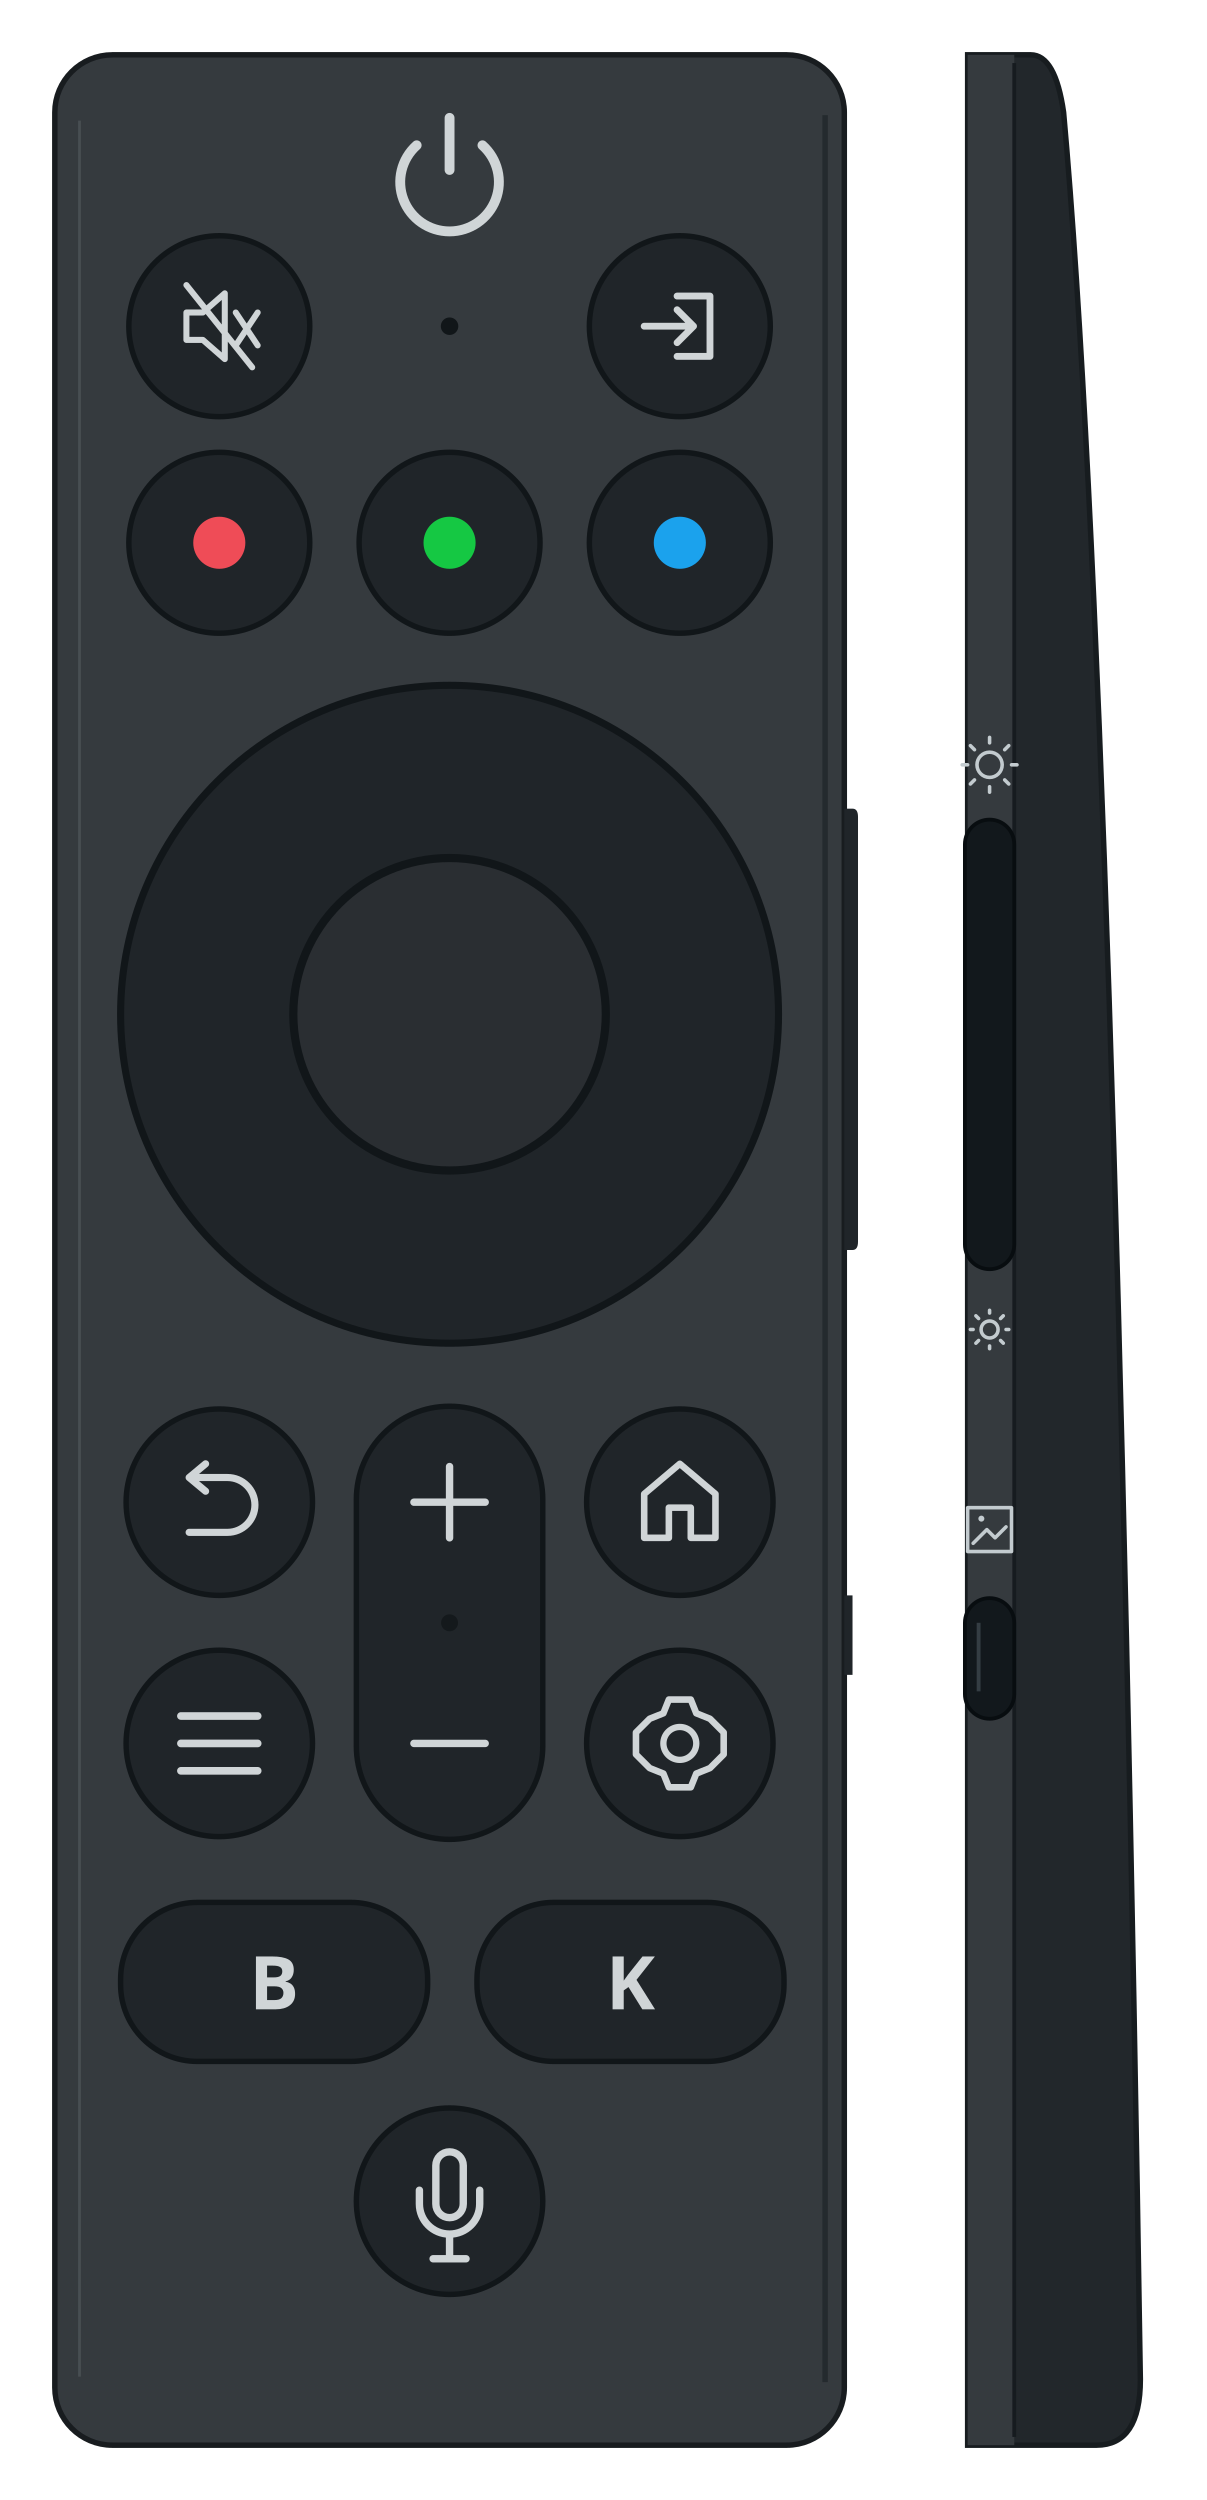
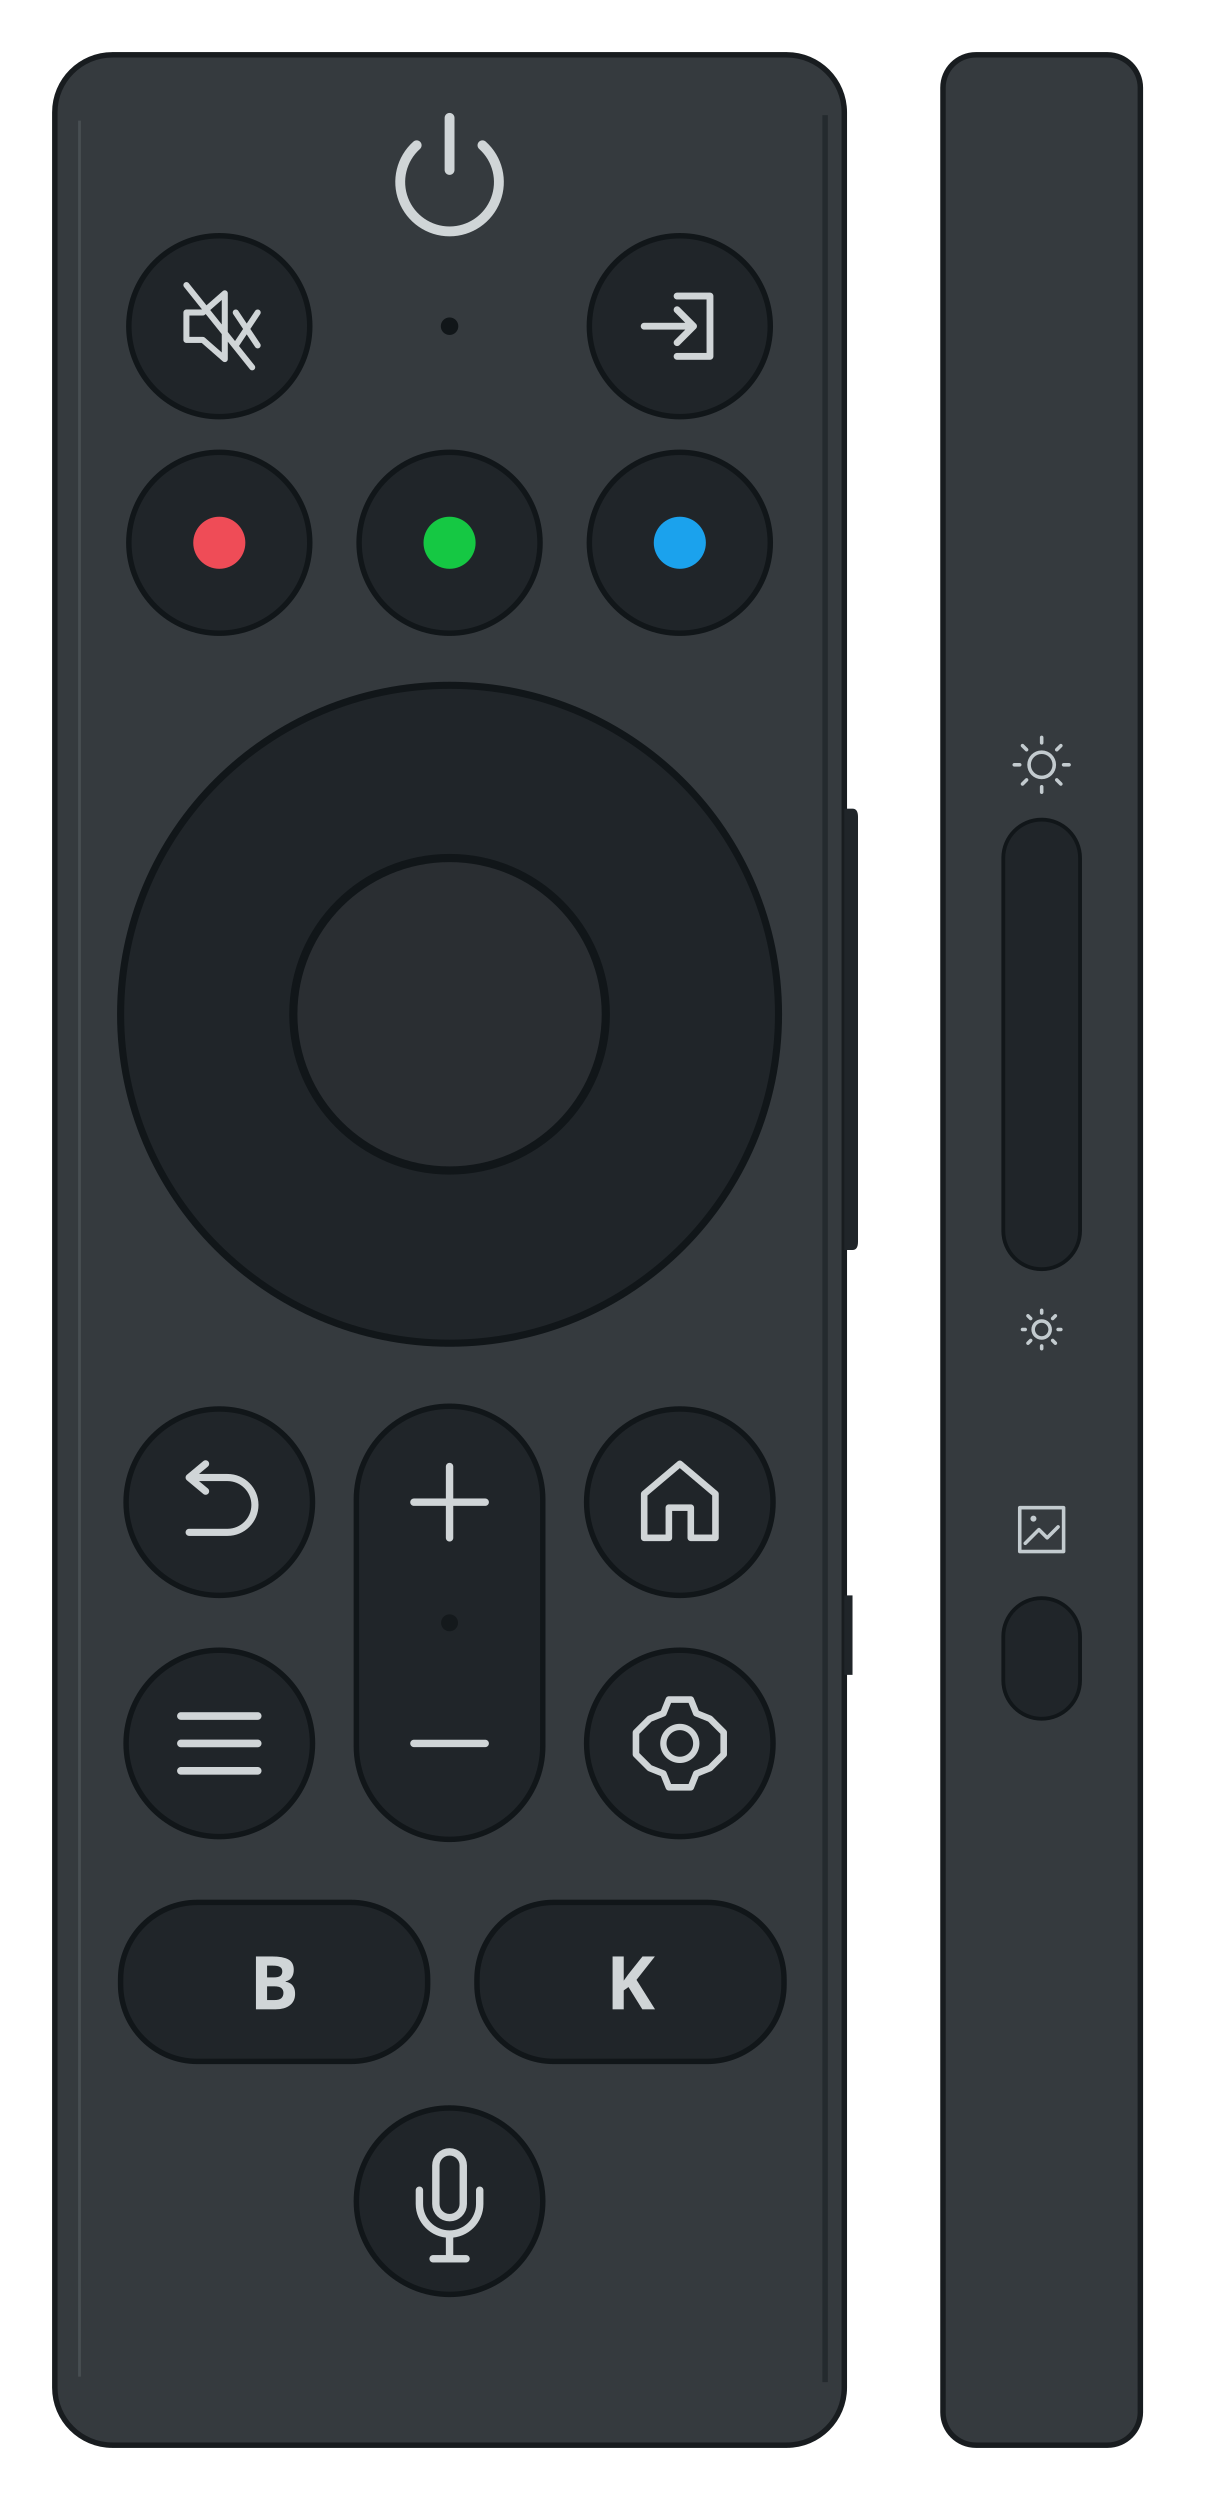
<svg xmlns="http://www.w3.org/2000/svg" width="440" height="912" viewBox="0 0 440 912" data-ak-schema="axonkey.device/1" data-ak-device="tcl-rc802a" data-ak-revision="1" data-ak-status="draft" role="img" aria-labelledby="device-title device-description">
  <g id="front-view" data-ak-view="front" aria-label="正面按键区">
    <rect x="20" y="20" width="288" height="872" rx="21" fill="#353a3e" stroke="#181c1f" stroke-width="2" />
    <path d="M 29 44 V 867" fill="none" stroke="#484e52" stroke-width="1" />
    <path d="M 301 42 V 869" fill="none" stroke="#242a2e" stroke-width="2" />
    <path d="M 308 295 h 3 q 2 0 2 3 v 155 q 0 3 -2 3 h -3 Z M 308 582 h 3 v 29 h -3 Z" fill="#202529" />
    <g id="key-power" data-ak-key="tcl-rc802a.power" data-ak-role="input" role="button" tabindex="0" aria-label="电源">
      <circle cx="164" cy="65" r="25" fill="transparent" />
      <path d="M 152 53 A 18 18 0 1 0 176 53 M 164 43 V 62" fill="none" stroke="#d0d5d7" stroke-width="3.6" stroke-linecap="round" />
    </g>
    <g id="key-mute" data-ak-key="tcl-rc802a.mute" data-ak-role="input" role="button" tabindex="0" aria-label="静音">
      <circle cx="80" cy="119" r="33" fill="#202529" stroke="#111619" stroke-width="2" />
      <path d="M 68 114 H 74 L 82 107 V 131 L 74 124 H 68 Z M 86 114 L 94 126 M 94 114 L 86 126 M 68 104 L 92 134" fill="none" stroke="#d0d5d7" stroke-width="2.2" stroke-linecap="round" stroke-linejoin="round" />
    </g>
    <circle cx="164" cy="119" r="3.2" fill="#111619" />
    <g id="key-input" data-ak-key="tcl-rc802a.input" data-ak-role="input" role="button" tabindex="0" aria-label="信号源">
      <circle cx="248" cy="119" r="33" fill="#202529" stroke="#111619" stroke-width="2" />
      <path d="M 247 108 H 259 V 130 H 247 M 235 119 H 253 M 247 113 L 253 119 L 247 125" fill="none" stroke="#d0d5d7" stroke-width="2.5" stroke-linecap="round" stroke-linejoin="round" />
    </g>
    <g id="key-red" data-ak-key="tcl-rc802a.red" data-ak-role="input" role="button" tabindex="0" aria-label="红色键">
      <circle cx="80" cy="198" r="33" fill="#202529" stroke="#111619" stroke-width="2" />
      <circle cx="80" cy="198" r="9.5" fill="#ef4c57" />
    </g>
    <g id="key-green" data-ak-key="tcl-rc802a.green" data-ak-role="input" role="button" tabindex="0" aria-label="绿色键">
      <circle cx="164" cy="198" r="33" fill="#202529" stroke="#111619" stroke-width="2" />
      <circle cx="164" cy="198" r="9.5" fill="#15c843" />
    </g>
    <g id="key-blue" data-ak-key="tcl-rc802a.blue" data-ak-role="input" role="button" tabindex="0" aria-label="蓝色键">
      <circle cx="248" cy="198" r="33" fill="#202529" stroke="#111619" stroke-width="2" />
      <circle cx="248" cy="198" r="9.5" fill="#1ba2ed" />
    </g>
    <circle cx="164" cy="370" r="120" fill="#202529" stroke="#111619" stroke-width="2.6" />
    <g id="key-up" data-ak-key="tcl-rc802a.up" data-ak-role="input" role="button" tabindex="0" aria-label="上">
      <path d="M 79.147 285.147 A 120 120 0 0 1 248.853 285.147 L 204.305 329.695 A 57 57 0 0 0 123.695 329.695 Z" fill="transparent" />
    </g>
    <g id="key-right" data-ak-key="tcl-rc802a.right" data-ak-role="input" role="button" tabindex="0" aria-label="右">
      <path d="M 248.853 285.147 A 120 120 0 0 1 248.853 454.853 L 204.305 410.305 A 57 57 0 0 0 204.305 329.695 Z" fill="transparent" />
    </g>
    <g id="key-down" data-ak-key="tcl-rc802a.down" data-ak-role="input" role="button" tabindex="0" aria-label="下">
      <path d="M 248.853 454.853 A 120 120 0 0 1 79.147 454.853 L 123.695 410.305 A 57 57 0 0 0 204.305 410.305 Z" fill="transparent" />
    </g>
    <g id="key-left" data-ak-key="tcl-rc802a.left" data-ak-role="input" role="button" tabindex="0" aria-label="左">
      <path d="M 79.147 454.853 A 120 120 0 0 1 79.147 285.147 L 123.695 329.695 A 57 57 0 0 0 123.695 410.305 Z" fill="transparent" />
    </g>
    <g id="key-confirm" data-ak-key="tcl-rc802a.confirm" data-ak-role="input" role="button" tabindex="0" aria-label="确认">
      <circle cx="164" cy="370" r="57" fill="#2a2e32" stroke="#111619" stroke-width="3" />
    </g>
    <g id="key-back" data-ak-key="tcl-rc802a.back" data-ak-role="input" role="button" tabindex="0" aria-label="返回">
      <circle cx="80" cy="548" r="34" fill="#202529" stroke="#111619" stroke-width="2" />
      <path d="M 70 539 H 83 A 10 10 0 0 1 83 559 H 69 M 75 534 L 69 539 L 75 544" fill="none" stroke="#d0d5d7" stroke-width="2.6" stroke-linecap="round" stroke-linejoin="round" />
    </g>
    <rect x="130" y="513" width="68" height="158" rx="34" fill="#202529" stroke="#111619" stroke-width="2" />
    <g id="key-volume-up" data-ak-key="tcl-rc802a.volumeUp" data-ak-role="input" role="button" tabindex="0" aria-label="音量加">
      <path d="M 130 592 V 547 A 34 34 0 0 1 198 547 V 592 Z" fill="transparent" />
      <path d="M 151 548 H 177 M 164 535 V 561" fill="none" stroke="#d0d5d7" stroke-width="2.7" stroke-linecap="round" />
    </g>
    <circle cx="164" cy="592" r="3.1" fill="#14191c" />
    <g id="key-volume-down" data-ak-key="tcl-rc802a.volumeDown" data-ak-role="input" role="button" tabindex="0" aria-label="音量减">
      <path d="M 130 592 H 198 V 637 A 34 34 0 0 1 130 637 Z" fill="transparent" />
      <path d="M 151 636 H 177" fill="none" stroke="#d0d5d7" stroke-width="2.7" stroke-linecap="round" />
    </g>
    <g id="key-home" data-ak-key="tcl-rc802a.home" data-ak-role="input" role="button" tabindex="0" aria-label="主页">
      <circle cx="248" cy="548" r="34" fill="#202529" stroke="#111619" stroke-width="2" />
      <path d="M 235 545 L 248 534 L 261 545 V 561 H 252 V 550 H 244 V 561 H 235 Z" fill="none" stroke="#d0d5d7" stroke-width="2.4" stroke-linecap="round" stroke-linejoin="round" />
    </g>
    <g id="key-menu" data-ak-key="tcl-rc802a.menu" data-ak-role="input" role="button" tabindex="0" aria-label="菜单">
      <circle cx="80" cy="636" r="34" fill="#202529" stroke="#111619" stroke-width="2" />
      <path d="M 66 626 H 94 M 66 636 H 94 M 66 646 H 94" fill="none" stroke="#d0d5d7" stroke-width="2.8" stroke-linecap="round" />
    </g>
    <g id="key-settings" data-ak-key="tcl-rc802a.settings" data-ak-role="input" role="button" tabindex="0" aria-label="设置">
      <circle cx="248" cy="636" r="34" fill="#202529" stroke="#111619" stroke-width="2" />
      <path d="M 244 620 H 252 L 254 625 L 259 627 L 264 632 V 640 L 259 645 L 254 647 L 252 652 H 244 L 242 647 L 237 645 L 232 640 V 632 L 237 627 L 242 625 Z" fill="none" stroke="#d0d5d7" stroke-width="2.4" stroke-linejoin="round" />
      <circle cx="248" cy="636" r="6" fill="none" stroke="#d0d5d7" stroke-width="2.3" />
    </g>
    <g id="key-app-b" data-ak-key="tcl-rc802a.appB" data-ak-role="input" role="button" tabindex="0" aria-label="应用 B">
      <rect x="44" y="694" width="112" height="58" rx="28" fill="#202529" stroke="#111619" stroke-width="2" />
      <text x="100" y="733" text-anchor="middle" fill="#d0d5d7" font-family="sans-serif" font-size="27" font-weight="600">B</text>
    </g>
    <g id="key-app-k" data-ak-key="tcl-rc802a.appK" data-ak-role="input" role="button" tabindex="0" aria-label="应用 K">
      <rect x="174" y="694" width="112" height="58" rx="28" fill="#202529" stroke="#111619" stroke-width="2" />
      <text x="230" y="733" text-anchor="middle" fill="#d0d5d7" font-family="sans-serif" font-size="27" font-weight="600">K</text>
    </g>
    <g id="key-voice" data-ak-key="tcl-rc802a.voice" data-ak-role="input" role="button" tabindex="0" aria-label="麦克风键">
      <circle cx="164" cy="803" r="34" fill="#202529" stroke="#111619" stroke-width="2" />
      <rect x="159" y="785" width="10" height="24" rx="5" fill="none" stroke="#d0d5d7" stroke-width="2.7" />
      <path d="M 153 799 V 804 A 11 11 0 0 0 175 804 V 799 M 164 815 V 824 M 158 824 H 170" fill="none" stroke="#d0d5d7" stroke-width="2.7" stroke-linecap="round" />
    </g>
  </g>
  <g id="side-view" data-ak-view="side" aria-label="侧面按键区">
-     <path d="M 353 20 H 376 Q 385 20 388 41 C 401 185 410 485 416 868 Q 416 892 400 892 H 353 Z" fill="#22272b" stroke="#171c1f" stroke-width="2" />
-     <path d="M 353 20 H 370 V 892 H 353 Z" fill="#353a3e" />
-     <path d="M 370 23 V 889" fill="none" stroke="#161b1f" stroke-width="1.4" />
-     <g fill="none" stroke="#c3cbcf" stroke-width="1.3" stroke-linecap="round" aria-hidden="true">
+     <rect x="344" y="20" width="72" height="872" rx="12" fill="#353a3e" stroke="#181c1f" stroke-width="2" />
+     <g transform="translate(19 0)" fill="none" stroke="#c3cbcf" stroke-width="1.3" stroke-linecap="round" aria-hidden="true">
      <circle cx="361" cy="279" r="4.6" />
      <path d="M 361 269 V 271 M 361 287 V 289 M 351 279 H 353 M 369 279 H 371 M 354 272 L 355.5 273.5 M 366.5 284.5 L 368 286 M 354 286 L 355.5 284.5 M 366.5 273.5 L 368 272" />
      <circle cx="361" cy="485" r="3.1" />
      <path d="M 361 478 V 479 M 361 491 V 492 M 354 485 H 355 M 367 485 H 368 M 356 480 L 357 481 M 365 489 L 366 490 M 356 490 L 357 489 M 365 481 L 366 480" />
    </g>
-     <rect x="352" y="299" width="18" height="164" rx="9" fill="#12181c" stroke="#080d10" stroke-width="1.4" />
+     <rect x="366" y="299" width="28" height="164" rx="14" fill="#202529" stroke="#111619" stroke-width="1.4" />
    <g id="key-side-upper" data-ak-key="tcl-rc802a.sideUpper" data-ak-role="input" role="button" tabindex="0" aria-label="侧边上键">
-       <path d="M 352 381 V 308 A 9 9 0 0 1 370 308 V 381 Z" fill="transparent" />
+       <path d="M 366 381 V 313 A 14 14 0 0 1 394 313 V 381 Z" fill="transparent" />
    </g>
    <g id="key-side-lower" data-ak-key="tcl-rc802a.sideLower" data-ak-role="input" role="button" tabindex="0" aria-label="侧边下键">
-       <path d="M 352 381 H 370 V 454 A 9 9 0 0 1 352 454 Z" fill="transparent" />
+       <path d="M 366 381 H 394 V 449 A 14 14 0 0 1 366 449 Z" fill="transparent" />
    </g>
-     <g fill="none" stroke="#c3cbcf" stroke-width="1.3" stroke-linecap="round" stroke-linejoin="round" aria-hidden="true">
+     <g transform="translate(19 0)" fill="none" stroke="#c3cbcf" stroke-width="1.3" stroke-linecap="round" stroke-linejoin="round" aria-hidden="true">
      <path d="M 353 550 H 369 V 566 H 353 Z M 355 563 L 360 558 L 363 561 L 367 557" />
      <circle cx="358" cy="554" r="1.1" fill="#c3cbcf" stroke="none" />
    </g>
    <g id="key-side-function" data-ak-key="tcl-rc802a.sideFunction" data-ak-role="input" role="button" tabindex="0" aria-label="侧边功能键">
-       <rect x="352" y="583" width="18" height="44" rx="9" fill="#12181c" stroke="#080d10" stroke-width="1.4" />
-       <path d="M 357 592 V 617" fill="none" stroke="#343d43" stroke-width="1.4" />
+       <rect x="366" y="583" width="28" height="44" rx="14" fill="#202529" stroke="#111619" stroke-width="1.4" />
    </g>
  </g>
  <g data-ak-regions="true" fill="transparent" pointer-events="none">
    <path data-ak-region="tcl-rc802a.power" data-ak-anchor="164 65" d="M 139 65 A 25 25 0 1 0 189 65 A 25 25 0 1 0 139 65 Z" />
    <path data-ak-region="tcl-rc802a.mute" data-ak-anchor="80 119" d="M 47 119 A 33 33 0 1 0 113 119 A 33 33 0 1 0 47 119 Z" />
    <path data-ak-region="tcl-rc802a.input" data-ak-anchor="248 119" d="M 215 119 A 33 33 0 1 0 281 119 A 33 33 0 1 0 215 119 Z" />
    <path data-ak-region="tcl-rc802a.red" data-ak-anchor="80 198" d="M 47 198 A 33 33 0 1 0 113 198 A 33 33 0 1 0 47 198 Z" />
    <path data-ak-region="tcl-rc802a.green" data-ak-anchor="164 198" d="M 131 198 A 33 33 0 1 0 197 198 A 33 33 0 1 0 131 198 Z" />
    <path data-ak-region="tcl-rc802a.blue" data-ak-anchor="248 198" d="M 215 198 A 33 33 0 1 0 281 198 A 33 33 0 1 0 215 198 Z" />
    <path data-ak-region="tcl-rc802a.up" data-ak-anchor="164 281" d="M 79.147 285.147 A 120 120 0 0 1 248.853 285.147 L 204.305 329.695 A 57 57 0 0 0 123.695 329.695 Z" />
    <path data-ak-region="tcl-rc802a.right" data-ak-anchor="253 370" d="M 248.853 285.147 A 120 120 0 0 1 248.853 454.853 L 204.305 410.305 A 57 57 0 0 0 204.305 329.695 Z" />
    <path data-ak-region="tcl-rc802a.down" data-ak-anchor="164 459" d="M 248.853 454.853 A 120 120 0 0 1 79.147 454.853 L 123.695 410.305 A 57 57 0 0 0 204.305 410.305 Z" />
    <path data-ak-region="tcl-rc802a.left" data-ak-anchor="75 370" d="M 79.147 454.853 A 120 120 0 0 1 79.147 285.147 L 123.695 329.695 A 57 57 0 0 0 123.695 410.305 Z" />
    <path data-ak-region="tcl-rc802a.confirm" data-ak-anchor="164 370" d="M 107 370 A 57 57 0 1 0 221 370 A 57 57 0 1 0 107 370 Z" />
    <path data-ak-region="tcl-rc802a.back" data-ak-anchor="80 548" d="M 46 548 A 34 34 0 1 0 114 548 A 34 34 0 1 0 46 548 Z" />
    <path data-ak-region="tcl-rc802a.volumeUp" data-ak-anchor="164 548" d="M 130 592 V 547 A 34 34 0 0 1 198 547 V 592 Z" />
    <path data-ak-region="tcl-rc802a.home" data-ak-anchor="248 548" d="M 214 548 A 34 34 0 1 0 282 548 A 34 34 0 1 0 214 548 Z" />
    <path data-ak-region="tcl-rc802a.menu" data-ak-anchor="80 636" d="M 46 636 A 34 34 0 1 0 114 636 A 34 34 0 1 0 46 636 Z" />
    <path data-ak-region="tcl-rc802a.volumeDown" data-ak-anchor="164 636" d="M 130 592 H 198 V 637 A 34 34 0 0 1 130 637 Z" />
    <path data-ak-region="tcl-rc802a.settings" data-ak-anchor="248 636" d="M 214 636 A 34 34 0 1 0 282 636 A 34 34 0 1 0 214 636 Z" />
    <path data-ak-region="tcl-rc802a.appB" data-ak-anchor="100 723" d="M 72 694 H 128 A 28 28 0 0 1 156 722 V 724 A 28 28 0 0 1 128 752 H 72 A 28 28 0 0 1 44 724 V 722 A 28 28 0 0 1 72 694 Z" />
    <path data-ak-region="tcl-rc802a.appK" data-ak-anchor="230 723" d="M 202 694 H 258 A 28 28 0 0 1 286 722 V 724 A 28 28 0 0 1 258 752 H 202 A 28 28 0 0 1 174 724 V 722 A 28 28 0 0 1 202 694 Z" />
    <path data-ak-region="tcl-rc802a.voice" data-ak-anchor="164 803" d="M 130 803 A 34 34 0 1 0 198 803 A 34 34 0 1 0 130 803 Z" />
-     <path data-ak-region="tcl-rc802a.sideUpper" data-ak-anchor="361 340" d="M 352 381 V 308 A 9 9 0 0 1 370 308 V 381 Z" />
-     <path data-ak-region="tcl-rc802a.sideLower" data-ak-anchor="361 422" d="M 352 381 H 370 V 454 A 9 9 0 0 1 352 454 Z" />
-     <path data-ak-region="tcl-rc802a.sideFunction" data-ak-anchor="361 605" d="M 352 592 A 9 9 0 0 1 370 592 V 618 A 9 9 0 0 1 352 618 Z" />
+     <path data-ak-region="tcl-rc802a.sideUpper" data-ak-anchor="380 340" d="M 366 381 V 313 A 14 14 0 0 1 394 313 V 381 Z" />
+     <path data-ak-region="tcl-rc802a.sideLower" data-ak-anchor="380 422" d="M 366 381 H 394 V 449 A 14 14 0 0 1 366 449 Z" />
+     <path data-ak-region="tcl-rc802a.sideFunction" data-ak-anchor="380 605" d="M 366 597 A 14 14 0 0 1 394 597 V 613 A 14 14 0 0 1 366 613 Z" />
  </g>
</svg>
